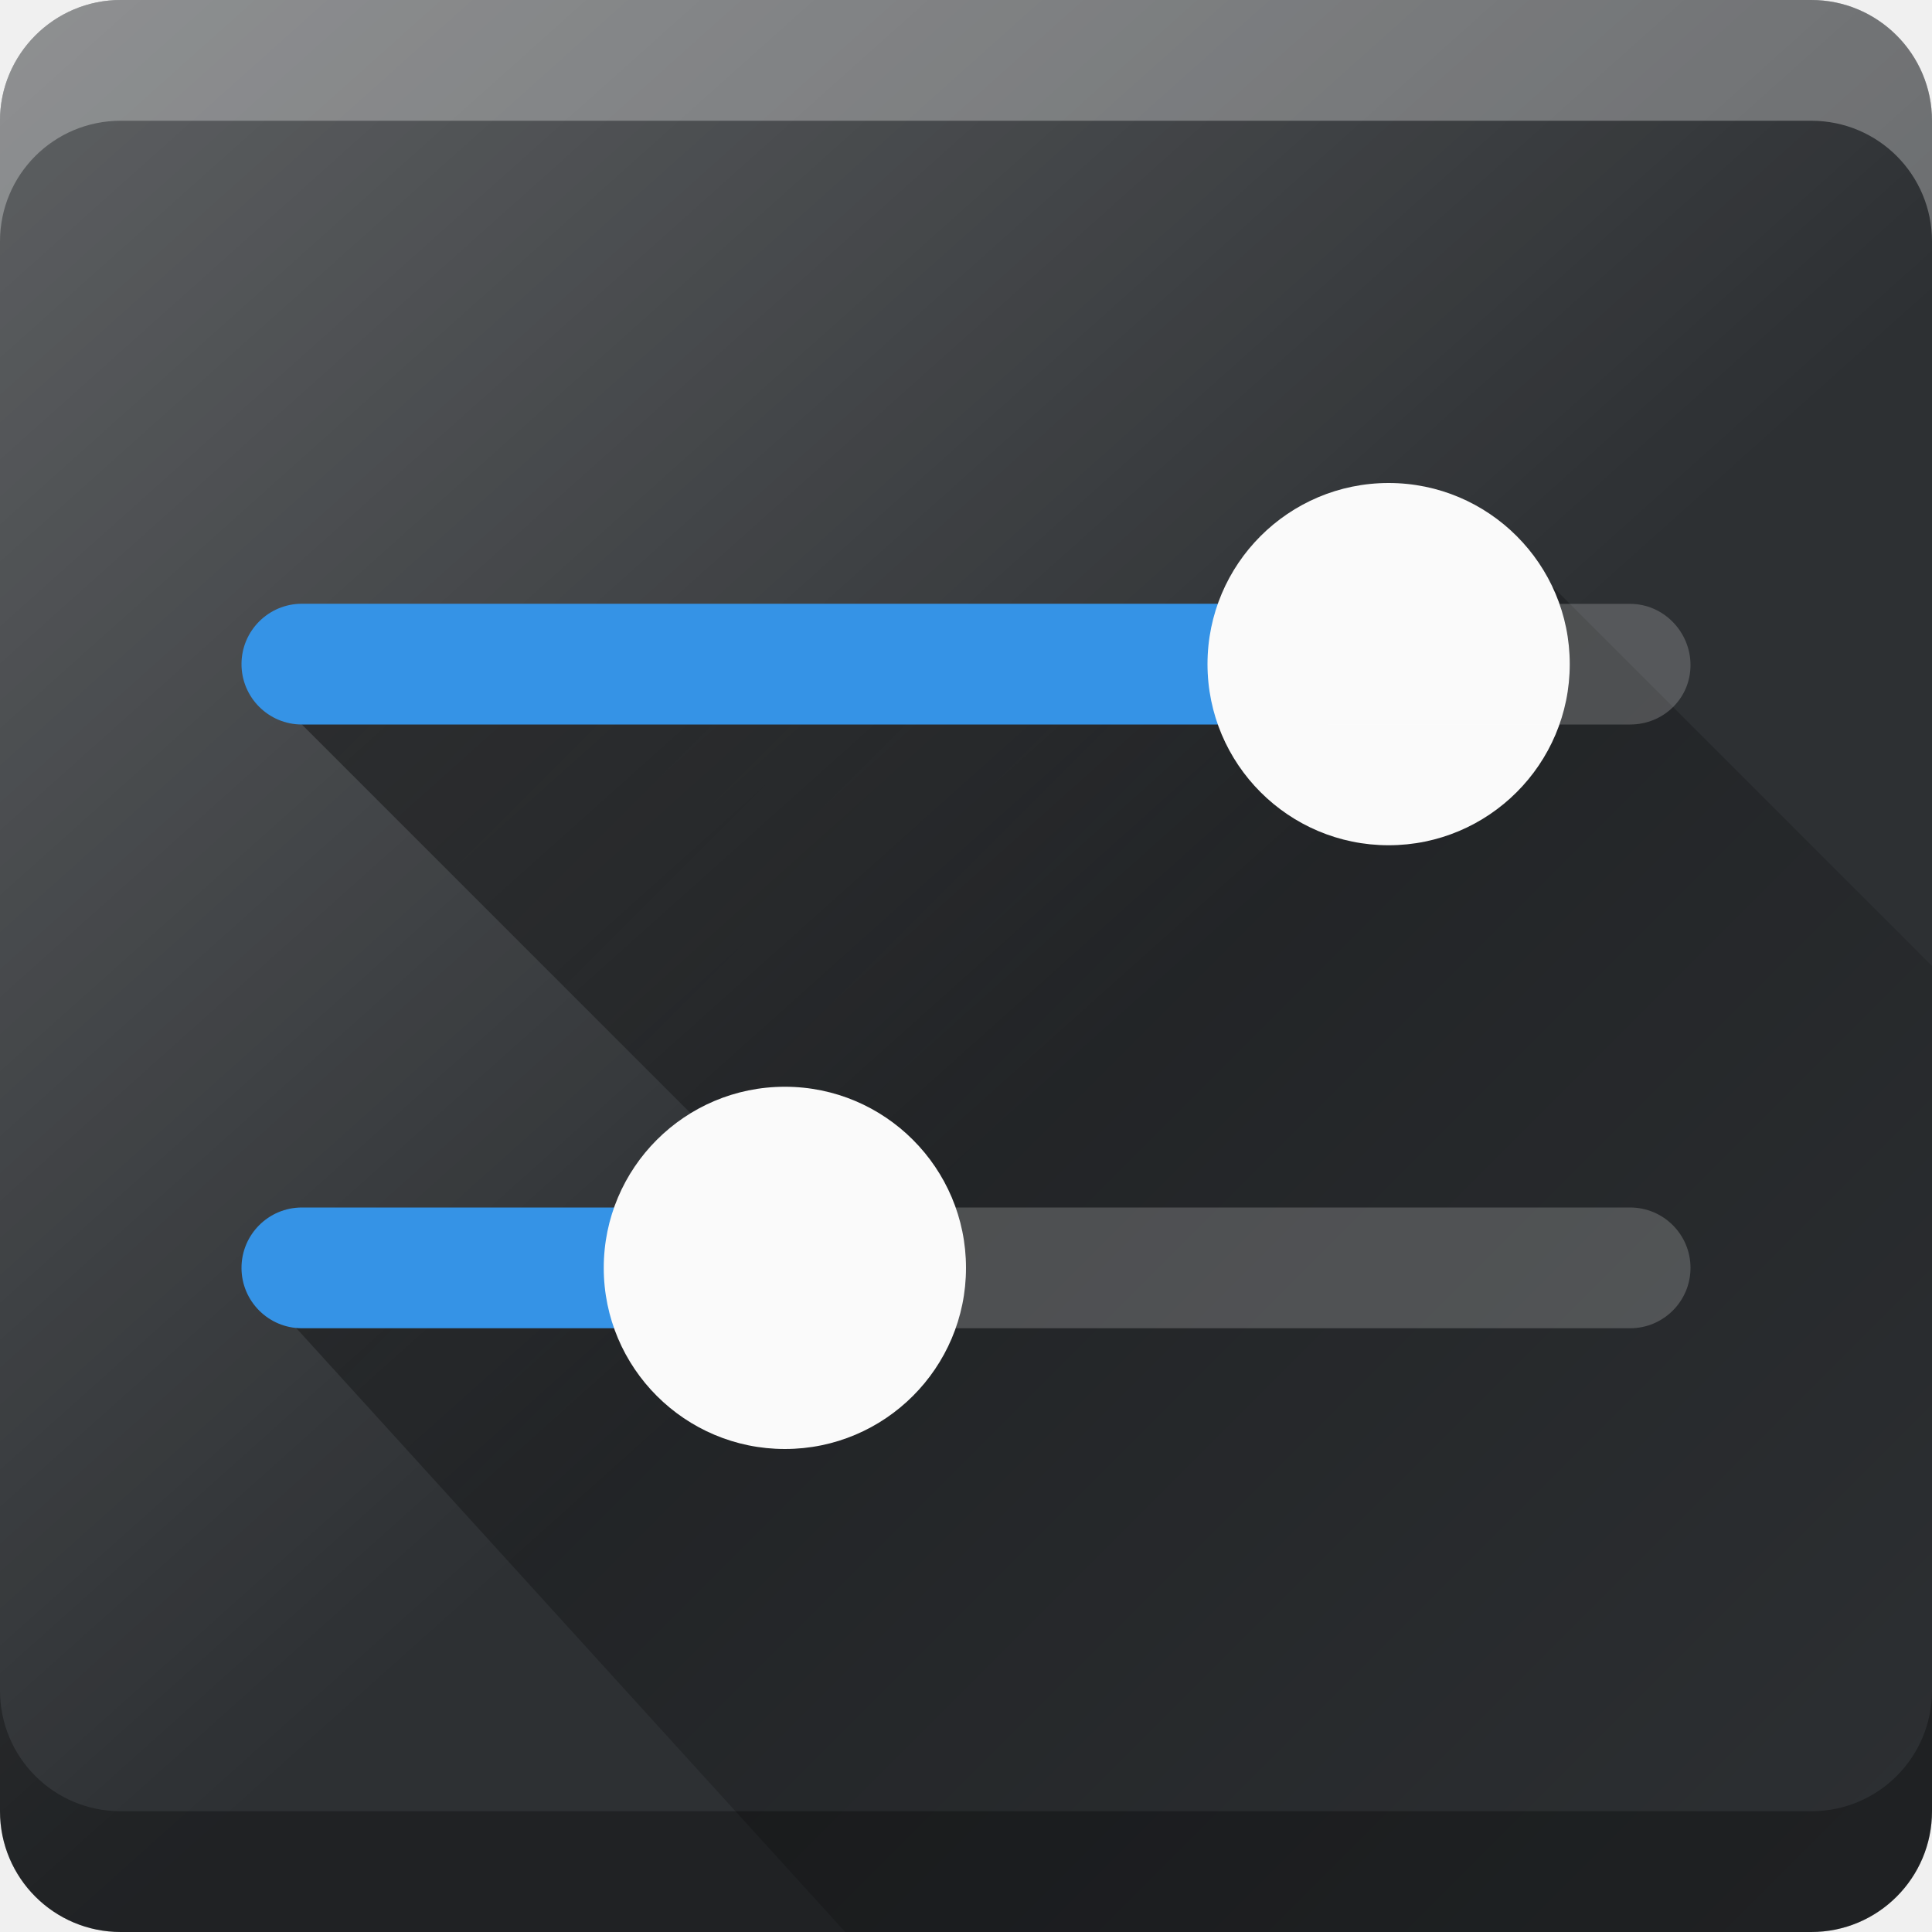
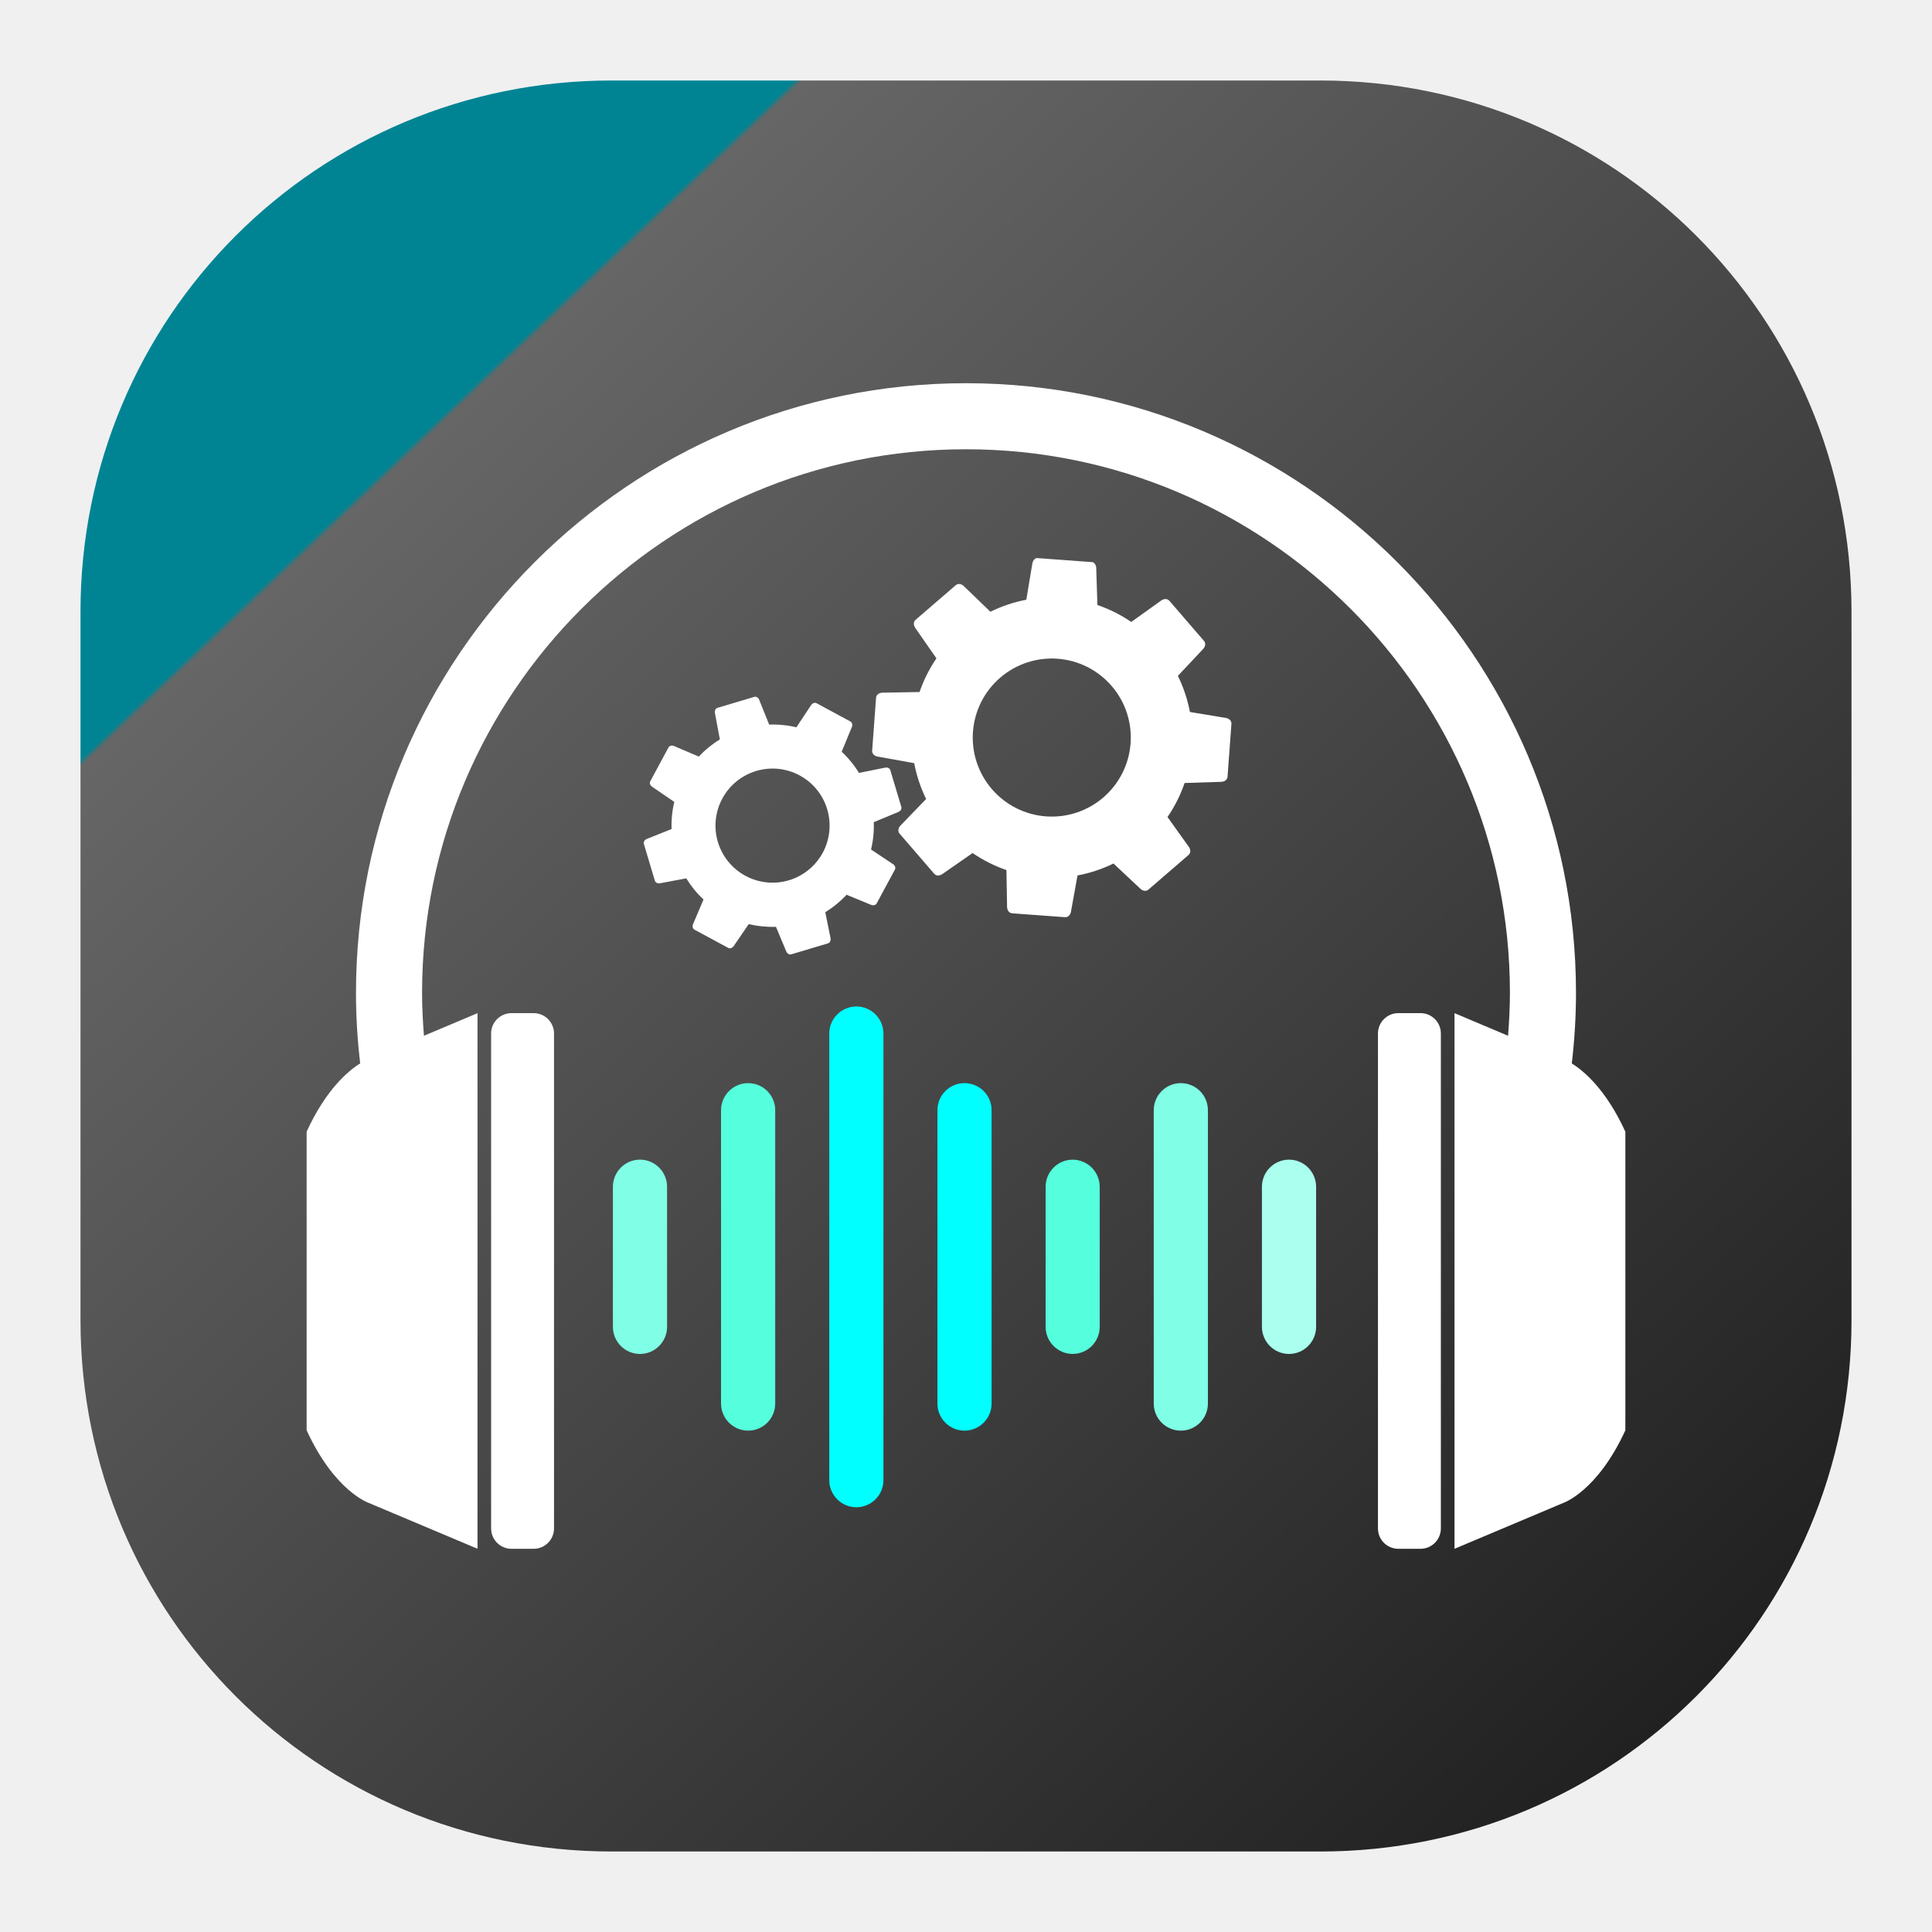
- <svg xmlns="http://www.w3.org/2000/svg" height="16" viewBox="0 0 16 16" width="16" version="1.1" id="svg34">
-   <defs id="defs38">
-     <style id="current-color-scheme" type="text/css">      .ColorScheme-Highlight {
-         color:#3593e6;
-       }</style>
+ <svg xmlns="http://www.w3.org/2000/svg" version="1.1" id="svg1" width="24" height="24" viewBox="0 0 24 24" xml:space="preserve">
+   <defs id="defs1">
+     <linearGradient x1="22.188" y1="23.062" x2="5.319" y2="5.324" gradientUnits="userSpaceOnUse" gradientTransform="scale(0.75)" spreadMethod="pad" id="linearGradient3">
+       <stop style="stop-opacity:1;stop-color:#1a1a1a" offset="0" id="stop1" />
+       <stop style="stop-opacity:1;stop-color:#666666" offset="0.997" id="stop2" />
+       <stop style="stop-color:#008494;stop-opacity:1;" offset="1" id="stop3" />
+     </linearGradient>
+     <clipPath id="b78d52eeec">
+       <path d="M 38 109 L 49 109 L 49 193.051 L 38 193.051 Z M 38 109 " clip-rule="nonzero" id="path1-6" />
+     </clipPath>
+     <clipPath id="f1dd1729dd">
+       <path d="M 9.914 11.648 L 215.305 11.648 L 215.305 193.051 L 9.914 193.051 Z M 9.914 11.648 " clip-rule="nonzero" id="path2-7" />
+     </clipPath>
+     <clipPath id="461ab67ca8">
+       <path d="M 176 109 L 187 109 L 187 193.051 L 176 193.051 Z M 176 109 " clip-rule="nonzero" id="path3-5" />
+     </clipPath>
+     <clipPath id="4af97703e1">
+       <path d="M 57.656 132 L 67 132 L 67 163 L 57.656 163 Z M 57.656 132 " clip-rule="nonzero" id="path4" />
+     </clipPath>
+     <clipPath id="9352d6c422">
+       <path d="M 91 108.641 L 100 108.641 L 100 186.598 L 91 186.598 Z M 91 108.641 " clip-rule="nonzero" id="path5" />
+     </clipPath>
+     <clipPath id="da769704d0">
+       <path d="M 158 132 L 167.098 132 L 167.098 163 L 158 163 Z M 158 132 " clip-rule="nonzero" id="path6" />
+     </clipPath>
+     <clipPath id="01a57c92cb">
+       <path d="M 63.543 46 L 119 46 L 119 102.18 L 63.543 102.18 Z M 63.543 46 " clip-rule="nonzero" id="path7" />
+     </clipPath>
+     <clipPath id="de1468748f">
+       <path d="M 113 37.715 L 153.492 37.715 L 153.492 78 L 113 78 Z M 113 37.715 " clip-rule="nonzero" id="path8" />
+     </clipPath>
  </defs>
-   <linearGradient id="a" gradientUnits="userSpaceOnUse" x1="4" x2="16" y1="4" y2="16">
-     <stop offset="0" id="stop2" />
-     <stop offset="1" stop-opacity="0" id="stop4" />
-   </linearGradient>
-   <linearGradient id="b" gradientUnits="userSpaceOnUse" x1="-1.143" x2="8.571" y1="-1.714" y2="9.143">
-     <stop offset="0" stop-color="#fff" id="stop7" />
-     <stop offset="1" stop-color="#fff" stop-opacity="0" id="stop9" />
-   </linearGradient>
-   <path d="m15 0h-14c-.552 0-1 .448-1 1v14c0 .552.448 1 1 1h14c.552 0 1-.448 1-1v-14c0-.552-.448-1-1-1z" fill="#2d3033" id="path12" />
-   <path d="m15 0h-14c-.552 0-1 .448-1 1v14c0 .552.448 1 1 1h14c.552 0 1-.448 1-1v-14c0-.552-.448-1-1-1z" fill="url(#b)" opacity=".276" id="path14" />
-   <path d="m12.5 4.5-1.071 1.214-9.429-.214 4.5 4.5-4.5.5 5 5.5h8c.552 0 1-.448 1-1v-7z" fill="url(#a)" opacity=".4" id="path16" />
-   <path d="m2.5 5c-.276 0-.5.224-.5.5 0 .276.224.5.5.5l8.5-0v-1z" id="path18" class="ColorScheme-Highlight" style="fill:currentColor" />
-   <path d="m11.5 7c.828 0 1.5-.672 1.5-1.5 0-.828-.672-1.5-1.5-1.5s-1.5.672-1.5 1.5c0 .828.672 1.5 1.5 1.5z" fill="#fafafa" id="path20" />
-   <path d="m11 5v1l2.5 0c.276 0 .5-.216.5-.492 0-.276-.224-.507-.5-.507z" fill="#fcfcfc" opacity=".2" id="path22" />
-   <path d="m2.5 10c-.276 0-.5.224-.5.5 0 .276.224.5.5.5l3.5-0v-1z" id="path24" class="ColorScheme-Highlight" style="fill:currentColor" />
-   <path d="m6.5 12c.828 0 1.5-.672 1.5-1.5 0-.828-.672-1.5-1.5-1.5-.828 0-1.5.672-1.5 1.5 0 .828.672 1.5 1.5 1.5z" fill="#fafafa" id="path26" />
-   <path d="m6 10v1h7.5c.276 0 .5-.224.5-.5 0-.276-.224-.5-.5-.5z" fill="#fcfcfc" opacity=".2" id="path28" />
-   <path d="m1 16c-.554 0-1-.446-1-1v-1c0 .554.446 1 1 1h14c.554 0 1-.446 1-1v1c0 .554-.446 1-1 1z" opacity=".3" id="path30" />
-   <path d="m1 0c-.554 0-1 .446-1 1v1c0-.554.446-1 1-1h14c.554 0 1 .446 1 1v-1c0-.554-.446-1-1-1z" fill="#fff" opacity=".3" id="path32" />
+   <g id="g1">
+     <path id="path3" d="m 5.699,0.75 h 6.602 c 2.742,0 4.949,2.207 4.949,4.949 v 6.602 c 0,2.742 -2.207,4.949 -4.949,4.949 H 5.699 C 2.957,17.25 0.75,15.043 0.75,12.301 V 5.699 C 0.75,2.957 2.957,0.75 5.699,0.75 Z" style="fill:url(#linearGradient3);stroke:none" transform="scale(1.333333)" />
+     <g clip-path="url(#b78d52eeec)" id="g9" style="fill:#ffffff" transform="matrix(0.07981905,0,0,0.07981905,3.011627,3.830551)">
+       <path fill="#000000" d="m 45.316,109.684 h -3.438 c -1.754,0 -3.176,1.422 -3.176,3.172 v 77.023 c 0,1.762 1.422,3.172 3.176,3.172 h 3.438 c 1.754,0 3.176,-1.414 3.176,-3.172 v -77.023 c 0,-1.75 -1.422,-3.172 -3.176,-3.172 z m 0,0" fill-opacity="1" fill-rule="nonzero" id="path9" style="fill:#ffffff" />
+     </g>
+     <g clip-path="url(#f1dd1729dd)" id="g10" style="fill:#ffffff" transform="matrix(0.07981905,0,0,0.07981905,3.011627,3.830551)">
+       <path fill="#000000" d="m 206.891,117.508 c 0.422,-3.602 0.652,-7.262 0.652,-10.98 0,-52.316 -42.59,-94.879 -94.934,-94.879 -52.352,0 -94.938,42.562 -94.938,94.879 0,3.715 0.23,7.379 0.656,10.98 -1.848,1.148 -5.312,4.031 -8.336,10.621 v 46.477 c 4.367,9.516 9.66,11.301 9.66,11.301 l 16.934,7.141 V 109.688 L 28.25,113.207 C 28.074,111 27.957,108.777 27.957,106.531 c 0,-46.648 37.977,-84.602 84.652,-84.602 46.68,0 84.652,37.953 84.652,84.602 0,2.246 -0.117,4.469 -0.289,6.676 l -8.336,-3.52 v 83.363 l 16.93,-7.137 c 0,0 5.297,-1.785 9.66,-11.301 v -46.477 c -3.02,-6.59 -6.488,-9.473 -8.336,-10.625 z m 0,0" fill-opacity="1" fill-rule="nonzero" id="path10" style="fill:#ffffff" />
+     </g>
+     <g clip-path="url(#461ab67ca8)" id="g11" style="fill:#ffffff" transform="matrix(0.07981905,0,0,0.07981905,3.011627,3.830551)">
+       <path fill="#000000" d="m 183.34,109.684 h -3.441 c -1.754,0 -3.176,1.422 -3.176,3.172 v 77.023 c 0,1.762 1.422,3.172 3.176,3.172 h 3.438 c 1.754,0 3.176,-1.414 3.176,-3.172 v -77.023 c 0.004,-1.75 -1.418,-3.172 -3.172,-3.172 z m 0,0" fill-opacity="1" fill-rule="nonzero" id="path11" style="fill:#ffffff" />
+     </g>
+     <g clip-path="url(#4af97703e1)" id="g12" style="fill:#80ffe6" transform="matrix(0.07981905,0,0,0.07981905,3.011627,3.830551)">
+       <path fill="#000000" d="m 61.871,132.488 c -2.328,0 -4.215,1.895 -4.215,4.227 V 158.5 c 0,2.332 1.887,4.227 4.215,4.227 2.328,0 4.215,-1.895 4.215,-4.227 v -21.785 c 0,-2.332 -1.887,-4.227 -4.215,-4.227 z m 0,0" fill-opacity="1" fill-rule="nonzero" id="path12" style="fill:#80ffe6" />
+     </g>
+     <path fill="#000000" d="m 9.294,13.455 c -0.186,0 -0.337,0.151 -0.337,0.337 v 3.643 c 0,0.186 0.151,0.337 0.337,0.337 0.186,0 0.336,-0.151 0.336,-0.337 v -3.644 c 0,-0.186 -0.151,-0.336 -0.336,-0.336 z m 0,0" fill-opacity="1" fill-rule="nonzero" id="path13" style="fill:#55ffdd;stroke-width:0.08" />
+     <g clip-path="url(#9352d6c422)" id="g14" style="fill:#00ffff" transform="matrix(0.07981905,0,0,0.07981905,3.011627,3.830551)">
+       <path fill="#000000" d="m 95.547,108.648 c -2.328,0 -4.219,1.895 -4.219,4.227 v 69.488 c 0,2.332 1.891,4.223 4.219,4.223 2.324,0 4.215,-1.891 4.215,-4.223 v -69.5 c -0.012,-2.332 -1.891,-4.215 -4.215,-4.215 z m 0,0" fill-opacity="1" fill-rule="nonzero" id="path14" style="fill:#00ffff" />
+     </g>
+     <path fill="#000000" d="m 11.981,13.455 c -0.186,0 -0.336,0.151 -0.336,0.337 v 3.643 c 0,0.186 0.151,0.337 0.336,0.337 0.186,0 0.337,-0.151 0.337,-0.337 v -3.644 c 0,-0.186 -0.151,-0.336 -0.337,-0.336 z m 0,0" fill-opacity="1" fill-rule="nonzero" id="path15" style="fill:#00ffff;stroke-width:0.08" />
+     <path fill="#000000" d="m 13.325,14.406 c -0.186,0 -0.336,0.151 -0.336,0.337 v 1.739 c 0,0.186 0.151,0.337 0.336,0.337 0.186,0 0.336,-0.151 0.336,-0.337 V 14.743 c 0,-0.186 -0.151,-0.337 -0.336,-0.337 z m 0,0" fill-opacity="1" fill-rule="nonzero" id="path16" style="fill:#55ffdd;stroke-width:0.08" />
+     <path fill="#000000" d="m 14.669,13.455 c -0.186,0 -0.337,0.151 -0.337,0.337 v 3.643 c 0,0.186 0.151,0.337 0.337,0.337 0.186,0 0.336,-0.151 0.336,-0.337 v -3.644 c 0,-0.186 -0.151,-0.336 -0.336,-0.336 z m 0,0" fill-opacity="1" fill-rule="nonzero" id="path17" style="fill:#80ffe6;stroke-width:0.08" />
+     <g clip-path="url(#da769704d0)" id="g18" style="fill:#aaffee" transform="matrix(0.07981905,0,0,0.07981905,3.011627,3.830551)">
+       <path fill="#000000" d="m 162.879,132.488 c -2.324,0 -4.215,1.895 -4.215,4.227 V 158.5 c 0,2.332 1.891,4.227 4.215,4.227 2.328,0 4.219,-1.895 4.219,-4.227 v -21.785 c 0,-2.332 -1.891,-4.227 -4.219,-4.227 z m 0,0" fill-opacity="1" fill-rule="nonzero" id="path18" style="fill:#aaffee" />
+     </g>
+     <g id="g2" transform="rotate(-175.7952,11.66987,9.418453)">
+       <g clip-path="url(#01a57c92cb)" id="g19" style="fill:#ffffff" transform="matrix(0.07981905,0,0,0.07981905,3.011627,3.830551)">
+         <path fill="#000000" d="m 91.273,62.191 c 3.262,0 6.387,1.297 8.695,3.602 2.309,2.309 3.602,5.438 3.602,8.699 0,3.262 -1.293,6.391 -3.602,8.695 -2.309,2.309 -5.434,3.605 -8.695,3.605 -3.266,0 -6.395,-1.297 -8.699,-3.605 -2.309,-2.305 -3.602,-5.434 -3.602,-8.695 0,-3.262 1.293,-6.391 3.602,-8.699 2.305,-2.305 5.434,-3.602 8.699,-3.602 z M 87.164,46.762 c -0.477,0 -0.809,0.414 -0.859,0.922 l -0.602,5.699 c -1.91,0.504 -3.742,1.266 -5.449,2.262 L 75.797,52.035 C 75.402,51.715 74.875,51.652 74.539,51.992 l -5.836,5.832 c -0.336,0.336 -0.281,0.867 0.043,1.262 l 3.656,4.391 c -1,1.715 -1.766,3.555 -2.266,5.477 l -5.672,0.598 c -0.508,0.051 -0.922,0.383 -0.922,0.859 v 8.25 c 0,0.477 0.414,0.812 0.922,0.859 l 5.656,0.516 c 0.512,1.918 1.277,3.758 2.281,5.465 l -3.613,4.465 c -0.32,0.398 -0.379,0.922 -0.043,1.262 l 5.832,5.832 c 0.34,0.336 0.871,0.281 1.262,-0.043 l 4.414,-3.676 c 1.707,0.992 3.539,1.746 5.449,2.246 l 0.602,5.711 c 0.051,0.508 0.383,0.926 0.859,0.926 h 8.25 c 0.477,0 0.812,-0.418 0.859,-0.926 l 0.523,-5.707 c 1.906,-0.508 3.738,-1.273 5.438,-2.273 l 4.426,3.68 c 0.391,0.328 0.922,0.383 1.258,0.043 l 5.836,-5.832 c 0.336,-0.336 0.277,-0.863 -0.047,-1.262 l -3.629,-4.48 c 0.984,-1.699 1.738,-3.52 2.234,-5.418 l 5.766,-0.527 C 118.586,79.473 119,79.137 119,78.66 v -8.25 c 0,-0.477 -0.414,-0.809 -0.922,-0.859 l -5.746,-0.605 c -0.508,-1.902 -1.266,-3.727 -2.258,-5.426 L 113.75,59.105 c 0.328,-0.395 0.383,-0.926 0.047,-1.262 l -5.836,-5.836 c -0.336,-0.336 -0.863,-0.277 -1.262,0.047 l -4.457,3.609 c -1.707,-0.996 -3.539,-1.754 -5.445,-2.258 l -0.523,-5.723 c -0.047,-0.508 -0.383,-0.922 -0.859,-0.922 h -8.25" fill-opacity="1" fill-rule="nonzero" id="path19" style="fill:#ffffff" />
+       </g>
+       <g clip-path="url(#de1468748f)" id="g20" style="fill:#ffffff" transform="matrix(0.07981905,0,0,0.07981905,3.011627,3.830551)">
+         <path fill="#000000" d="m 134.938,48.855 c 0.793,0.121 1.566,0.348 2.297,0.676 2.152,0.965 3.828,2.742 4.668,4.941 0.84,2.203 0.77,4.645 -0.195,6.797 -0.961,2.148 -2.738,3.824 -4.941,4.664 -2.199,0.84 -4.645,0.77 -6.793,-0.195 -2.148,-0.961 -3.828,-2.738 -4.664,-4.938 -0.84,-2.203 -0.77,-4.648 0.191,-6.797 0.797,-1.77 2.148,-3.234 3.852,-4.164 1.703,-0.93 3.664,-1.273 5.586,-0.984 z m 4.035,-10.742 c -0.277,-0.055 -0.559,0.113 -0.719,0.395 l -2.078,3.574 c -1.406,-0.23 -2.84,-0.27 -4.258,-0.117 l -1.871,-3.691 c -0.168,-0.332 -0.496,-0.523 -0.816,-0.402 l -5.566,2.121 c -0.32,0.121 -0.441,0.488 -0.344,0.844 l 1.113,3.969 c -1.168,0.836 -2.211,1.824 -3.109,2.941 l -3.914,-1.281 c -0.352,-0.113 -0.723,-0.02 -0.859,0.297 l -2.438,5.434 c -0.141,0.312 0.031,0.656 0.355,0.836 l 3.574,2.016 c -0.23,1.41 -0.27,2.848 -0.109,4.273 l -3.699,1.871 c -0.328,0.168 -0.523,0.496 -0.402,0.82 l 2.121,5.562 c 0.121,0.32 0.488,0.441 0.844,0.344 l 3.992,-1.117 c 0.832,1.156 1.816,2.195 2.93,3.09 l -1.293,3.938 c -0.113,0.352 -0.019,0.723 0.293,0.863 l 5.438,2.438 c 0.312,0.137 0.66,-0.035 0.84,-0.355 l 2.027,-3.605 c 1.406,0.227 2.84,0.262 4.258,0.105 l 1.828,3.73 c 0.16,0.332 0.492,0.523 0.816,0.402 l 5.562,-2.121 c 0.32,-0.121 0.438,-0.488 0.344,-0.844 l -1.066,-4.027 c 1.148,-0.824 2.184,-1.805 3.07,-2.906 l 3.953,1.352 c 0.348,0.121 0.723,0.02 0.863,-0.293 l 2.434,-5.438 c 0.141,-0.312 -0.031,-0.652 -0.352,-0.836 L 149.125,60.195 c 0.23,-1.398 0.266,-2.824 0.113,-4.238 l 3.727,-1.824 c 0.332,-0.16 0.523,-0.496 0.402,-0.816 L 151.246,47.75 c -0.125,-0.32 -0.488,-0.438 -0.844,-0.344 l -4.004,1.062 c -0.832,-1.156 -1.812,-2.199 -2.922,-3.094 l 1.344,-3.926 c 0.121,-0.348 0.019,-0.723 -0.293,-0.859 l -5.438,-2.438 c -0.035,-0.016 -0.078,-0.031 -0.117,-0.039" fill-opacity="1" fill-rule="nonzero" id="path20" style="fill:#ffffff" />
+       </g>
+     </g>
+   </g>
</svg>
